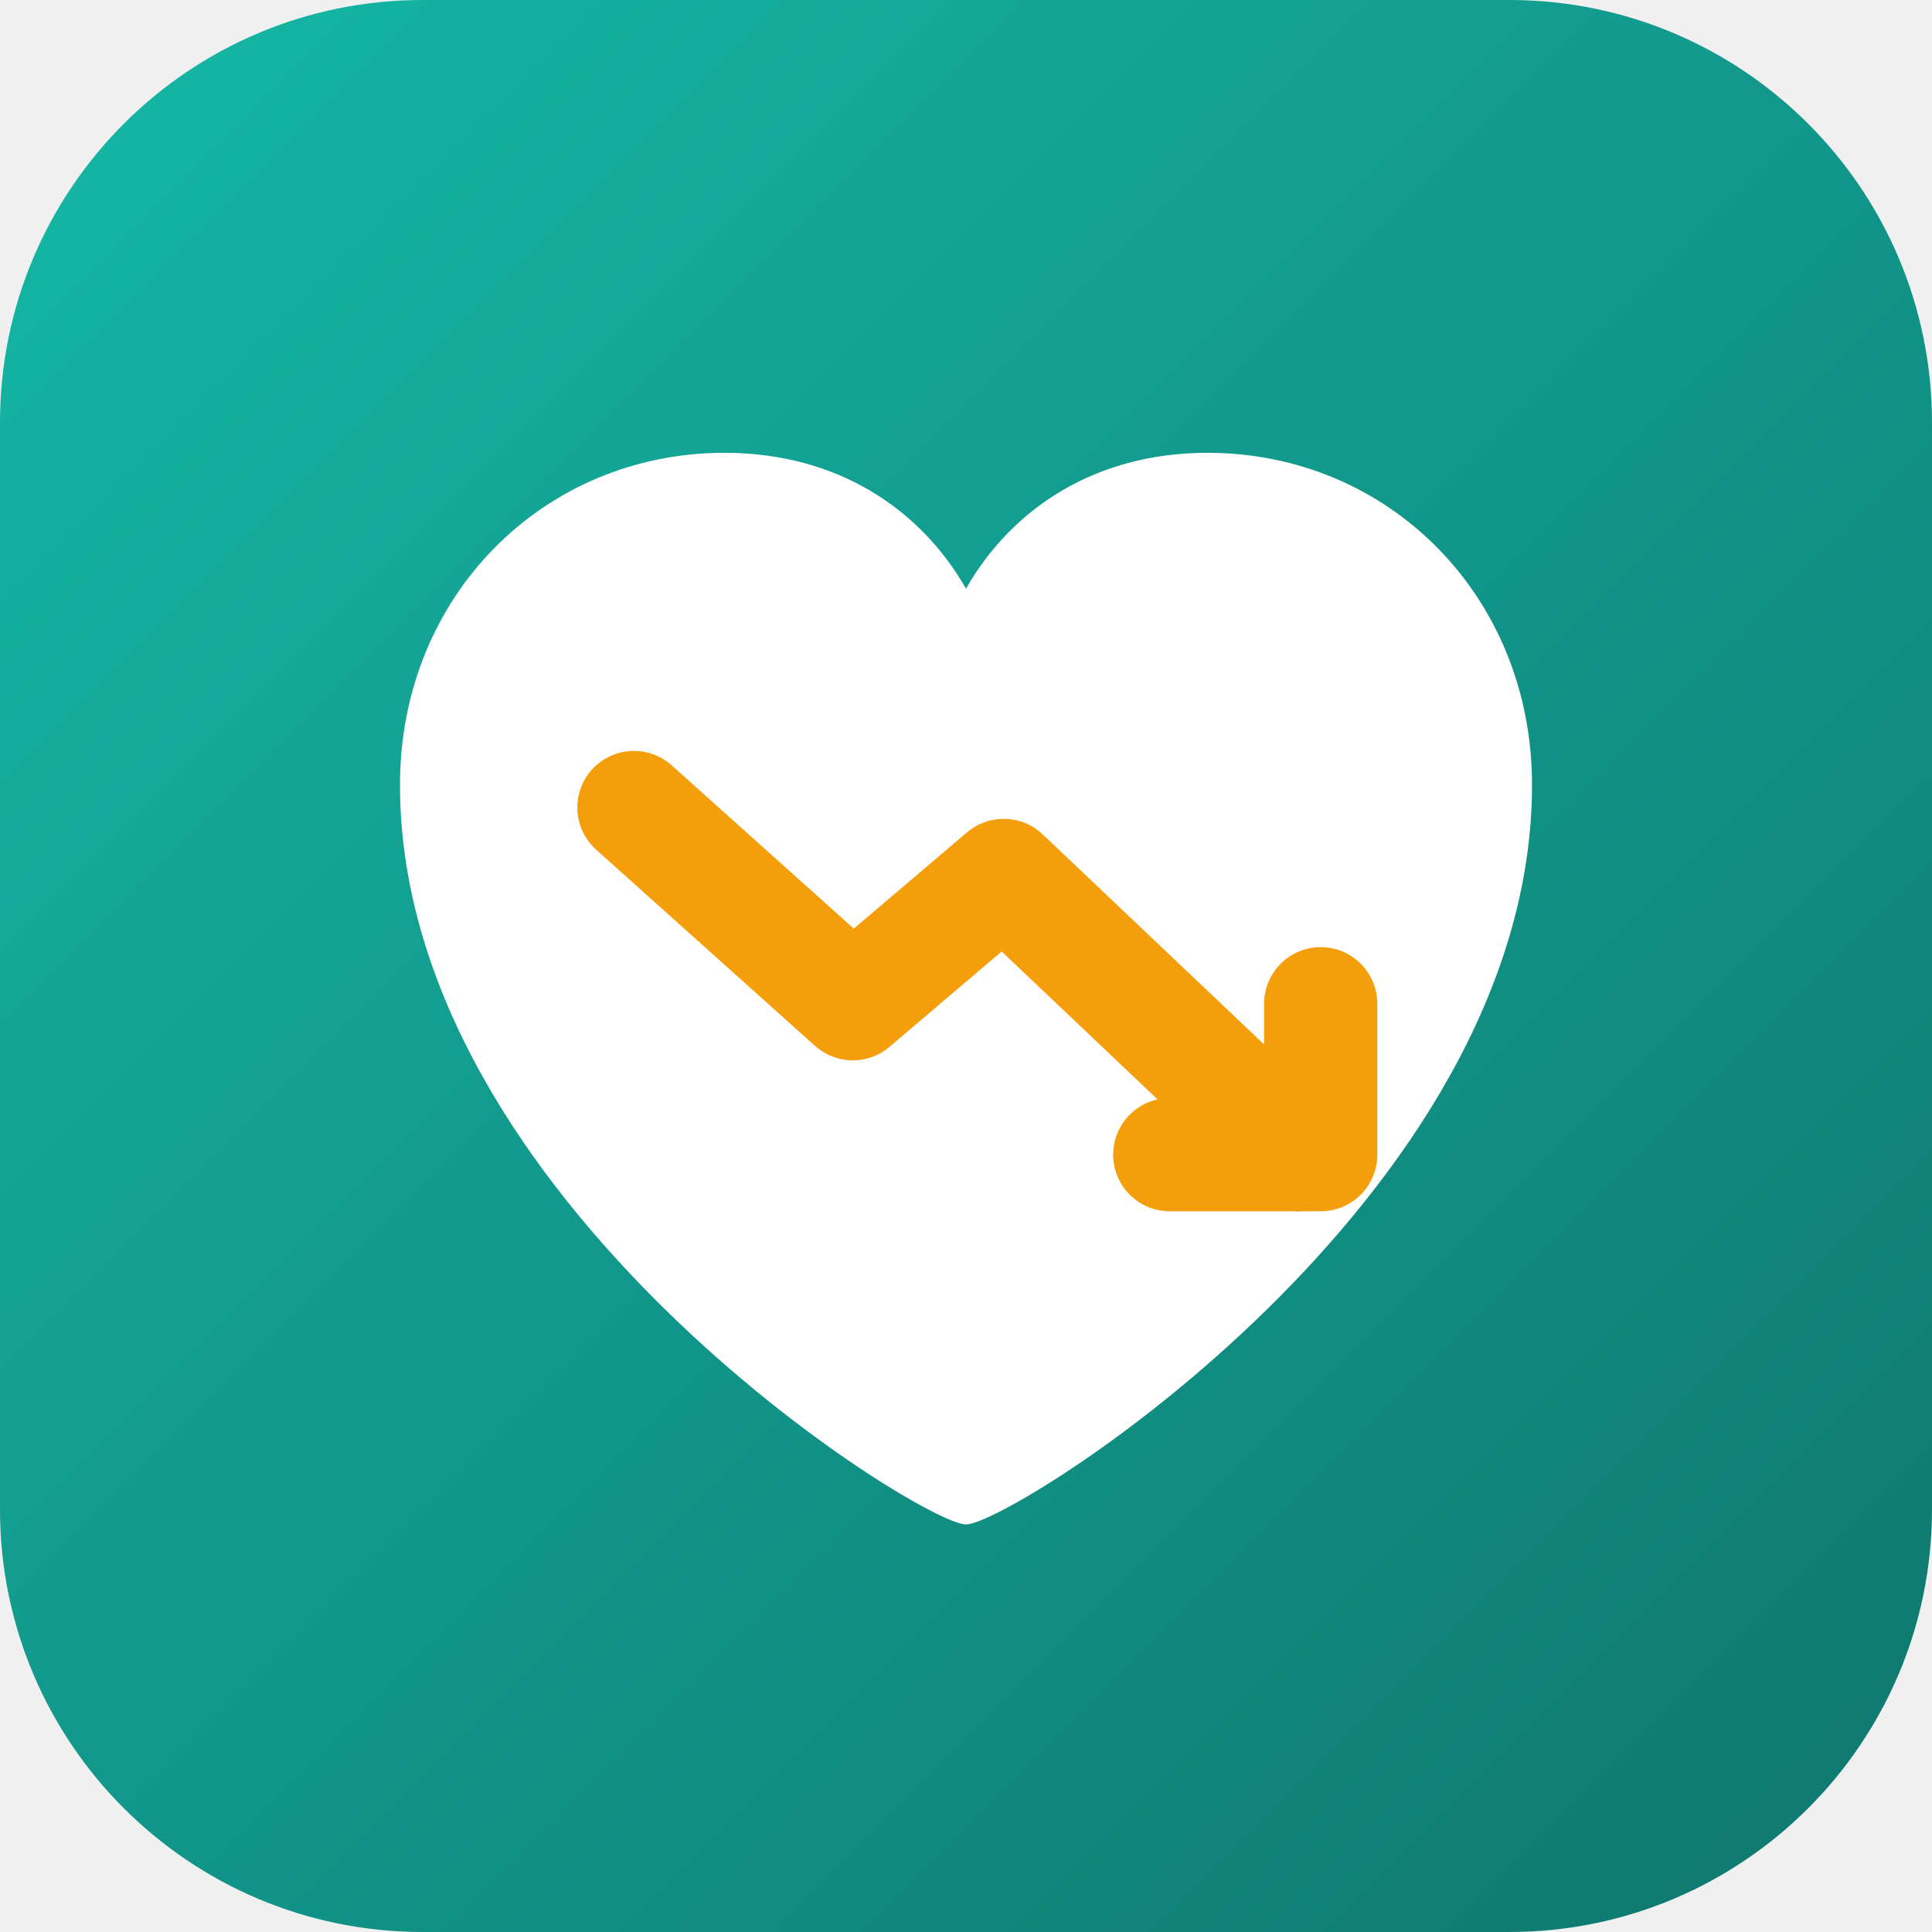
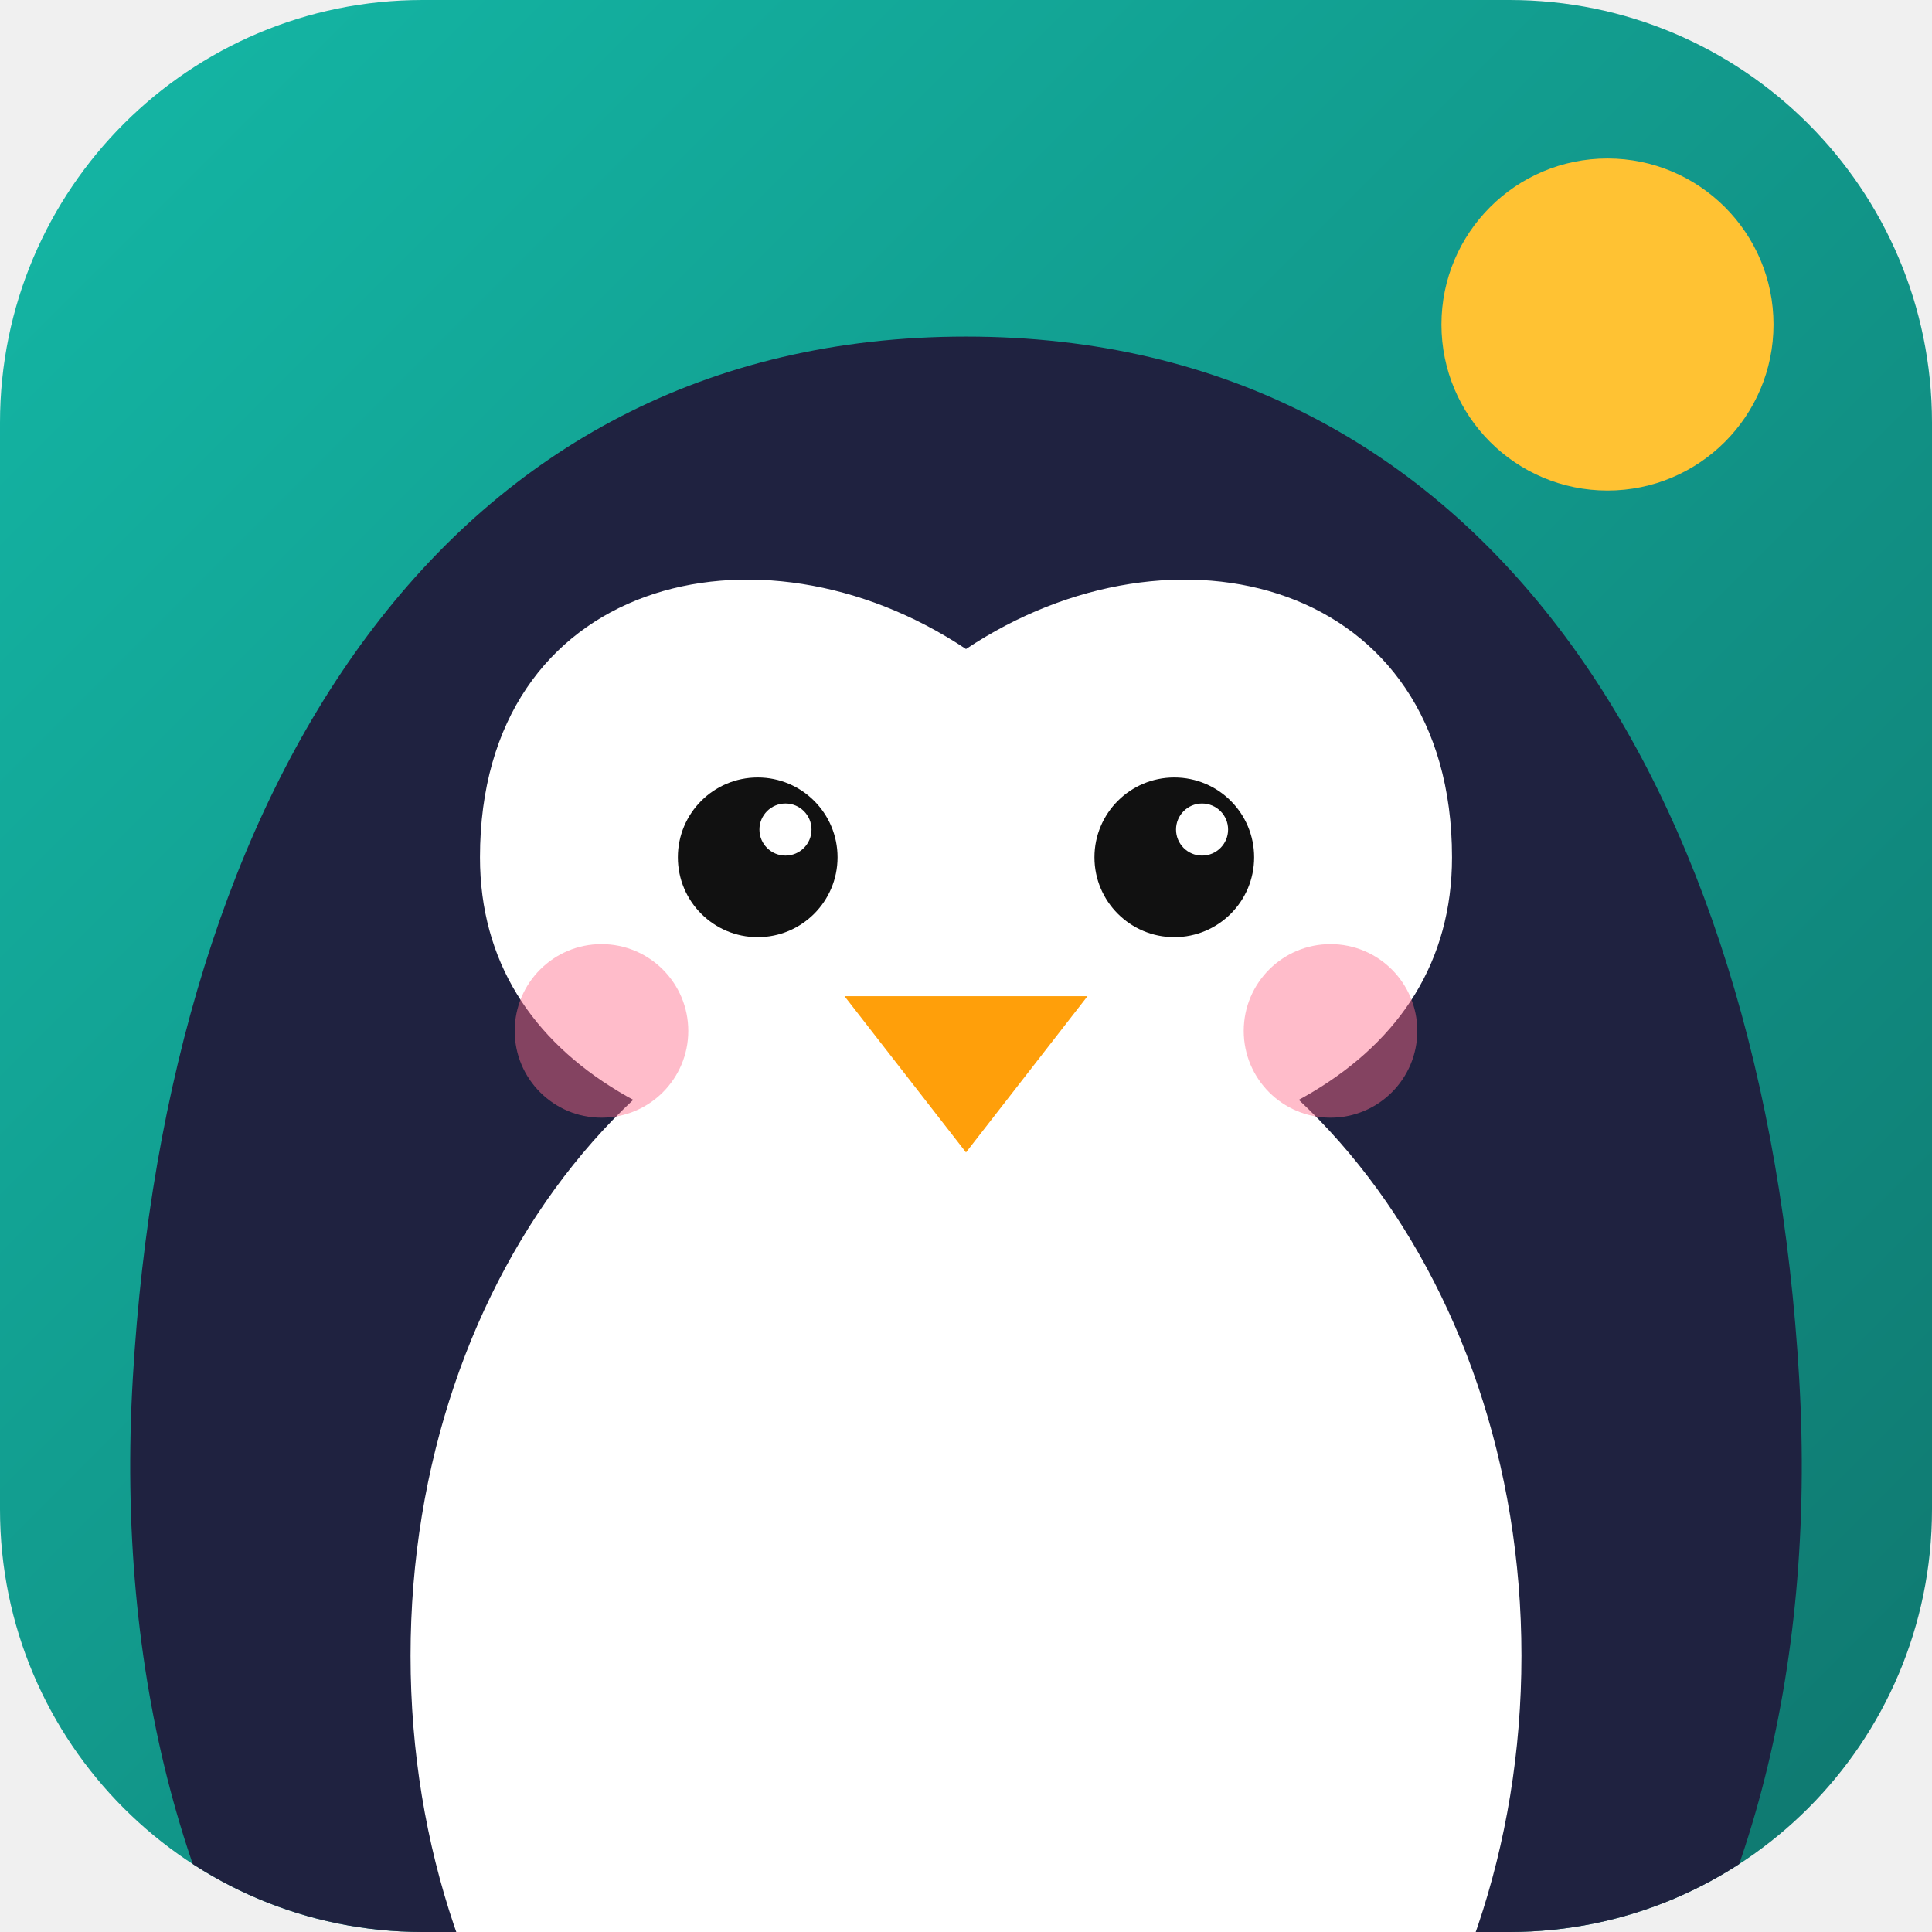
<svg xmlns="http://www.w3.org/2000/svg" viewBox="0 0 512 512">
  <defs>
    <linearGradient id="g" x1="0" y1="0" x2="1" y2="1">
      <stop offset="0" stop-color="#14b8a6" />
      <stop offset="1" stop-color="#0f766e" />
    </linearGradient>
+     <clipPath id="c">
+       <rect width="512" height="512" rx="112" />
+     </clipPath>
  </defs>
-   <rect width="512" height="512" rx="112" fill="url(#g)" />
-   <path d="M256 404c-12 0-150-86-150-196 0-50 38-88 86-88 30 0 52 15 64 36 12-21 34-36 64-36 48 0 86 38 86 88 0 110-138 196-150 196z" fill="#fff" />
-   <path d="M168 214l58 52 40-34 78 74" fill="none" stroke="#f59e0b" stroke-width="30" stroke-linecap="round" stroke-linejoin="round" />
-   <path d="M310 306h40v-40" fill="none" stroke="#f59e0b" stroke-width="30" stroke-linecap="round" stroke-linejoin="round" />
+   <g clip-path="url(#c)">
+     <rect width="512" height="512" fill="url(#g)" />
+     <circle cx="426" cy="86" r="44" fill="#ffc233" />
+     <g transform="translate(-204 -150) scale(4.6)">
+       <path fill="#1f2240" d="M100 52c30 0 46 26 48 60 2 34-16 60-48 60s-50-26-48-60c2-34 18-60 48-60z" />
+       <ellipse fill="#fff" cx="100" cy="128" rx="32" ry="40" />
+       <path fill="#fff" d="M100 70c-12-8-28-4-28 12 0 12 12 18 28 18s28-6 28-18c0-16-16-20-28-12z" />
+       <circle fill="#111" cx="88" cy="82" r="4.6" />
+       <circle fill="#111" cx="112" cy="82" r="4.6" />
+       <circle fill="#fff" cx="89.6" cy="80.4" r="1.5" />
+       <circle fill="#fff" cx="113.6" cy="80.4" r="1.5" />
+       <circle fill="#ff6b8a" opacity=".45" cx="79" cy="92" r="5" />
+       <circle fill="#ff6b8a" opacity=".45" cx="121" cy="92" r="5" />
+       <path fill="#ff9f0a" d="M93 90h14l-7 9z" />
+     </g>
+   </g>
</svg>
